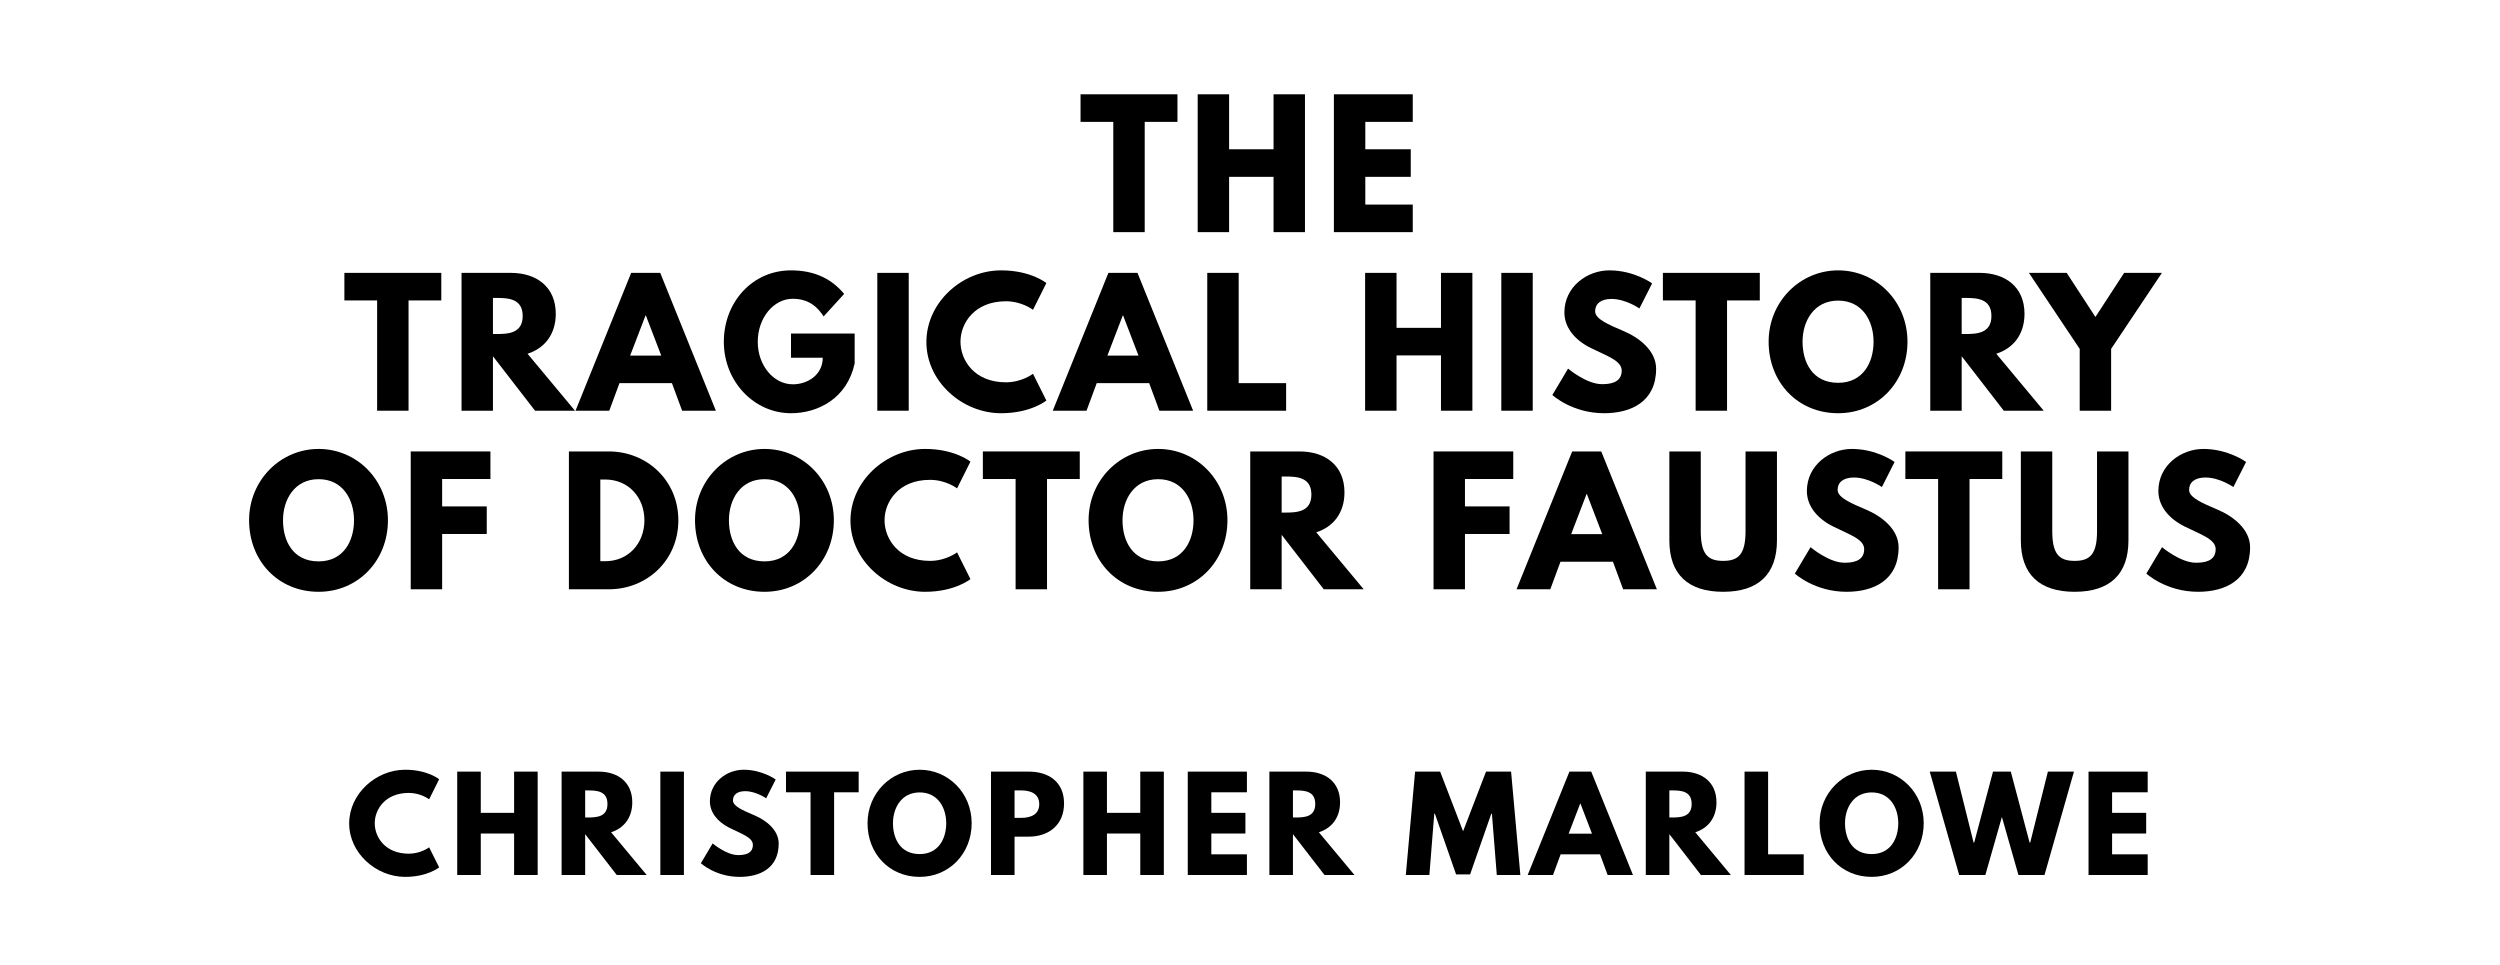
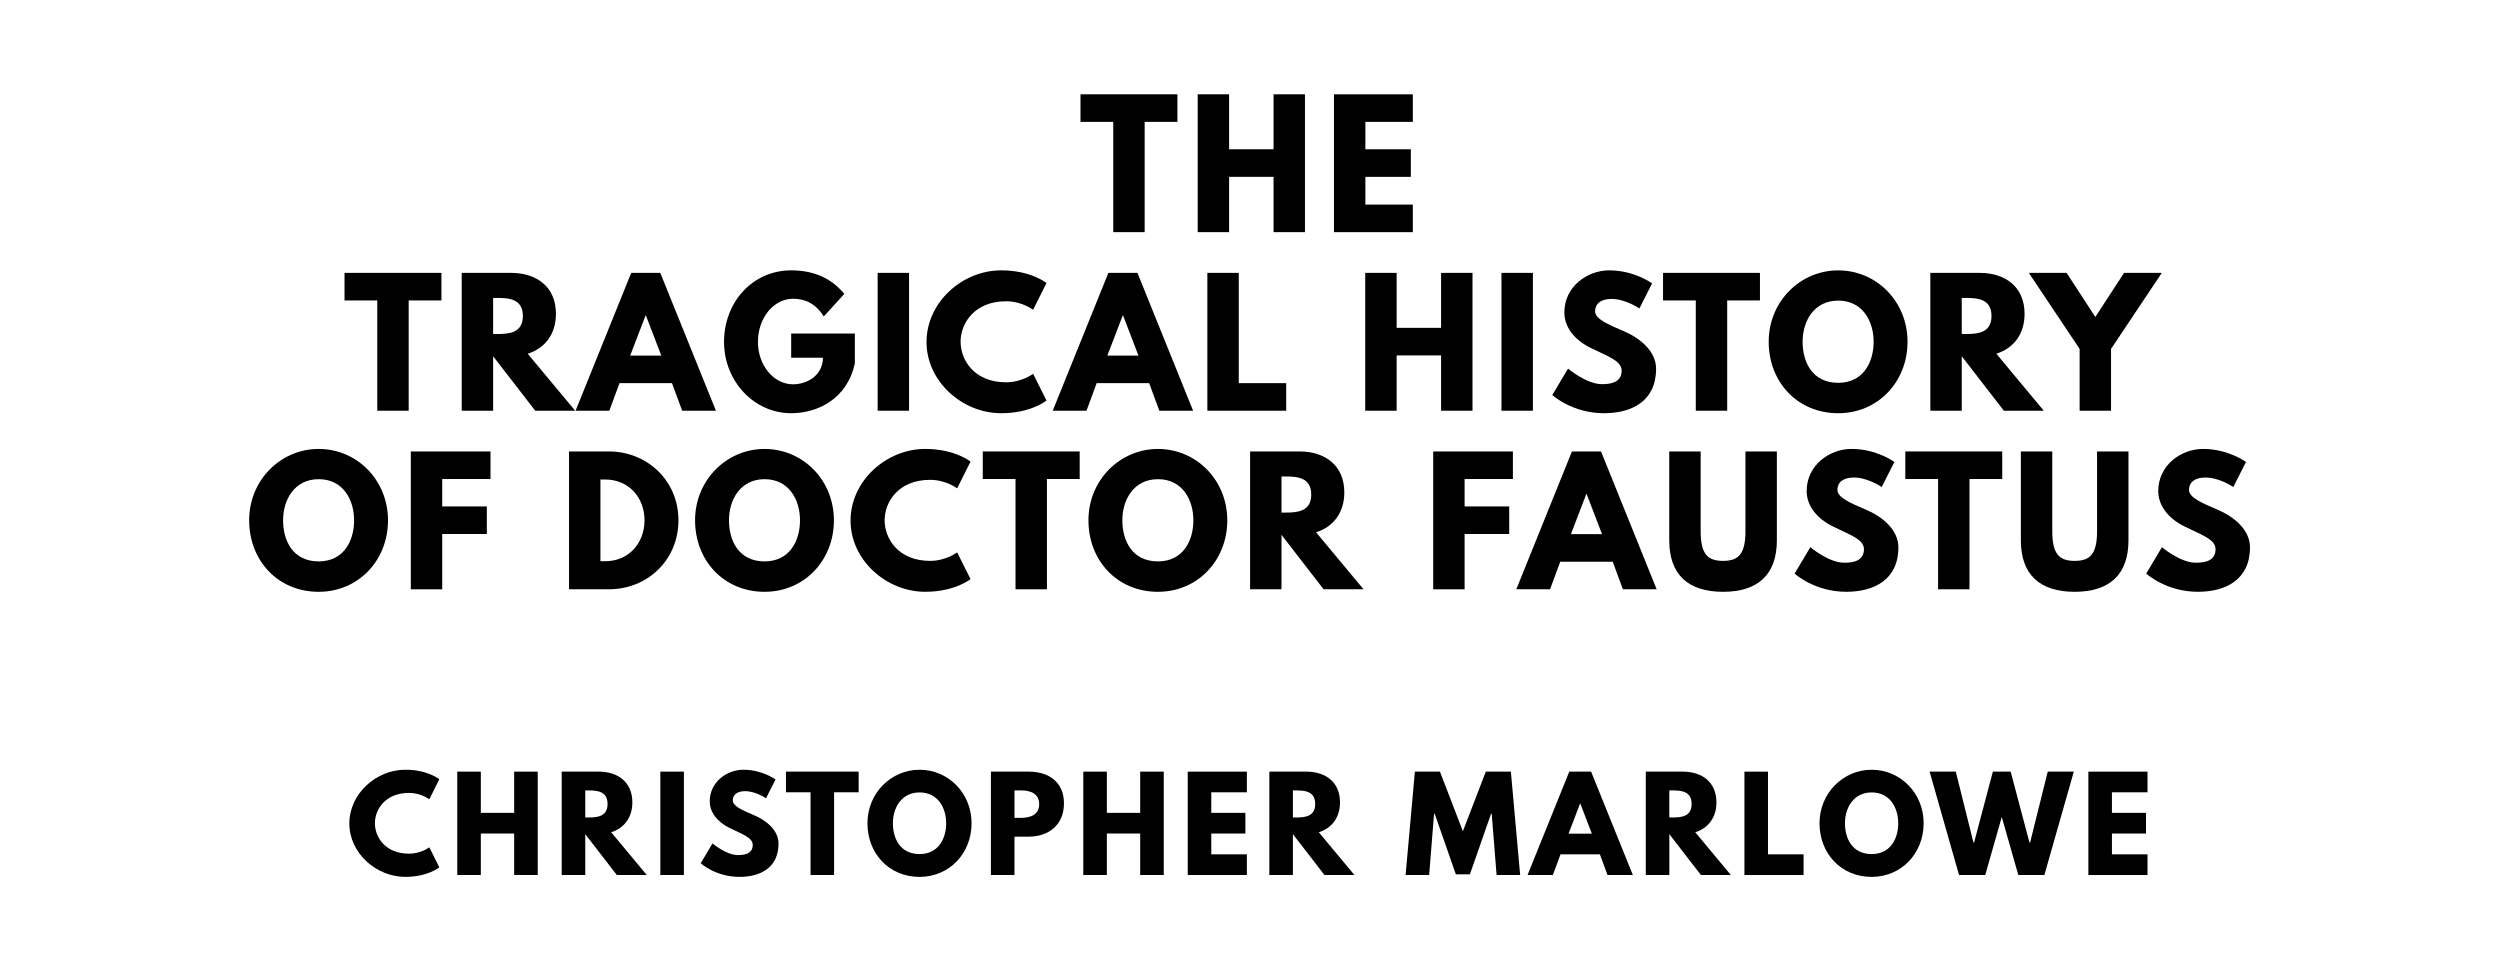
<svg xmlns="http://www.w3.org/2000/svg" version="1.1" viewBox="0 0 1400 540">
  <g aria-label="THE">
-     <path d="m 605.105,68.246 h 18.339 V 130 h 17.591 V 68.246 h 18.339 V 52.807 h -54.269 z" />
-     <path d="M 688.3,99.029 H 713.189 V 130 h 17.591 V 52.807 H 713.189 V 83.591 H 688.3 V 52.807 H 670.709 V 130 h 17.591 z" />
-     <path d="M 791.145,52.807 H 746.981 V 130 h 44.164 v -15.439 h -26.573 V 99.029 h 25.45 V 83.591 H 764.572 V 68.246 h 26.573 z" />
+     <path d="M605.08,68.25l0.00-15.44l54.27,0.00l0.00,15.44l-18.34,0.00l0.00,61.75l-17.59,0.00l0.00-61.75l-18.34,0.00z" />
+     <path d="M688.30,99.03l0.00,30.97l-17.59,0.00l0.00-77.19l17.59,0.00l0.00,30.78l24.89,0.00l0.00-30.78l17.59,0.00l0.00,77.19l-17.59,0.00l0.00-30.97l-24.89,0.00z" />
+     <path d="M791.18,52.81l0.00,15.44l-26.57,0.00l0.00,15.35l25.45,0.00l0.00,15.44l-25.45,0.00l0.00,15.53l26.57,0.00l0.00,15.44l-44.16,0.00l0.00-77.19l44.16,0.00z" />
  </g>
  <g aria-label="TRAGICAL HISTORY">
-     <path d="m 192.854,168.246 h 18.339 V 230 h 17.591 v -61.754 h 18.339 v -15.439 h -54.269 z" />
-     <path d="M 258.458,152.807 V 230 h 17.591 V 199.497 L 299.627,230 h 22.363 l -26.573,-31.906 c 9.45,-2.994 15.813,-10.76 15.813,-22.363 0,-15.158 -10.854,-22.924 -25.17,-22.924 z m 17.591,34.246 V 166.842 h 2.058 c 6.643,0 14.596,0.468 14.596,10.105 0,9.637 -7.953,10.105 -14.596,10.105 z" />
-     <path d="m 369.731,152.807 h -16.281 L 322.292,230 h 18.901 l 5.708,-15.439 H 376.281 L 381.988,230 h 18.901 z m 0.561,46.316 h -17.404 l 8.608,-22.456 h 0.187 z" />
-     <path d="m 478.61,186.772 h -35.649 v 13.567 h 17.778 c 0,9.45 -8.327,14.877 -16.749,14.877 -10.854,0 -19.649,-10.667 -19.649,-23.766 0,-13.38 8.795,-24.14 19.649,-24.14 6.83,0 12.725,2.713 17.216,9.918 l 11.509,-12.632 c -6.737,-8.14 -16.187,-13.193 -29.754,-13.193 -21.708,0 -37.614,17.871 -37.614,40.047 0,22.082 16.842,39.953 37.614,39.953 15.158,0 31.439,-8.327 35.649,-27.883 z" />
-     <path d="M 508.885,152.807 H 491.294 V 230 h 17.591 z" />
-     <path d="m 563.32,214.094 c -17.684,0 -25.45,-12.351 -25.45,-22.737 0,-10.292 7.766,-22.643 25.45,-22.643 8.982,0 15.158,4.772 15.158,4.772 l 7.485,-14.971 c 0,0 -8.608,-7.111 -25.357,-7.111 -21.895,0 -41.825,17.965 -41.825,40.14 0,22.082 20.023,39.86 41.825,39.86 16.749,0 25.357,-7.111 25.357,-7.111 l -7.485,-14.971 c 0,0 -6.175,4.772 -15.158,4.772 z" />
-     <path d="m 636.99,152.807 h -16.281 L 589.551,230 h 18.901 l 5.708,-15.439 h 29.38 L 649.247,230 h 18.901 z m 0.561,46.316 h -17.404 l 8.608,-22.456 h 0.187 z" />
-     <path d="M 693.658,152.807 H 676.067 V 230 h 44.164 V 214.561 H 693.658 Z" />
-     <path d="m 782.057,199.029 h 24.889 V 230 h 17.591 v -77.193 h -17.591 v 30.784 H 782.057 V 152.807 H 764.466 V 230 H 782.057 Z" />
-     <path d="M 858.329,152.807 H 840.738 V 230 h 17.591 z" />
-     <path d="m 901.23,151.404 c -12.444,0 -25.17,9.17 -25.17,23.579 0,8.047 5.427,15.251 14.69,19.836 9.17,4.585 17.404,7.111 17.404,12.725 0,7.205 -7.298,7.579 -11.135,7.579 -8.608,0 -18.901,-8.702 -18.901,-8.702 l -8.795,14.784 c 0,0 10.947,10.199 29.006,10.199 15.064,0 29.099,-6.456 29.099,-24.889 0,-10.105 -9.45,-17.404 -18.058,-21.053 -8.795,-3.743 -16.094,-6.83 -16.094,-11.135 0,-4.211 3.181,-6.924 9.17,-6.924 7.953,0 15.626,5.333 15.626,5.333 l 7.111,-14.035 c 0,0 -9.918,-7.298 -23.953,-7.298 z" />
-     <path d="m 931.216,168.246 h 18.339 V 230 h 17.591 v -61.754 h 18.339 V 152.807 H 931.216 Z" />
-     <path d="m 990.434,191.357 c 0,22.55 16.094,40.047 38.924,40.047 22.175,0 38.83,-17.497 38.83,-40.047 0,-22.55 -17.404,-39.953 -38.83,-39.953 -21.24,0 -38.924,17.404 -38.924,39.953 z m 18.994,0 c 0,-11.509 6.363,-23.018 19.93,-23.018 13.661,0 19.836,11.509 19.836,23.018 0,11.509 -5.801,23.018 -19.836,23.018 -14.409,0 -19.93,-11.509 -19.93,-23.018 z" />
-     <path d="M 1080.95,152.807 V 230 h 17.591 V 199.497 L 1122.12,230 h 22.363 l -26.573,-31.906 c 9.45,-2.994 15.813,-10.76 15.813,-22.363 0,-15.158 -10.854,-22.924 -25.17,-22.924 z m 17.591,34.246 V 166.842 h 2.058 c 6.643,0 14.597,0.468 14.597,10.105 0,9.637 -7.953,10.105 -14.597,10.105 z" />
-     <path d="m 1136.191,152.807 28.445,42.573 V 230 h 17.591 v -34.62 l 28.445,-42.573 h -21.146 l -16.094,24.702 -16.094,-24.702 z" />
+     <path d="M192.93,168.25l0.00-15.44l54.27,0.00l0.00,15.44l-18.34,0.00l0.00,61.75l-17.59,0.00l0.00-61.75l-18.34,0.00z" />
+     <path d="M258.56,152.81l27.60,0.00c14.32,0.00,25.17,7.77,25.17,22.92c0.00,11.60-6.36,19.37-15.81,22.36l26.57,31.91l-22.36,0.00l-23.58-30.50l0.00,30.50l-17.59,0.00l0.00-77.19z  M276.15,187.05l2.06,0.00c6.64,0.00,14.60-0.47,14.60-10.11s-7.95-10.11-14.60-10.11l-2.06,0.00l0.00,20.21z" />
+     <path d="M369.76,152.81l31.16,77.19l-18.90,0.00l-5.71-15.44l-29.38,0.00l-5.71,15.44l-18.90,0.00l31.16-77.19l16.28,0.00z  M370.32,199.12l-8.61-22.46l-0.19,0.00l-8.61,22.46l17.40,0.00z" />
+     <path d="M478.72,186.77l0.00,16.75c-4.21,19.56-20.49,27.88-35.65,27.88c-20.77,0.00-37.61-17.87-37.61-39.95c0.00-22.18,15.91-40.05,37.61-40.05c13.57,0.00,23.02,5.05,29.75,13.19l-11.51,12.63c-4.49-7.20-10.39-9.92-17.22-9.92c-10.85,0.00-19.65,10.76-19.65,24.14c0.00,13.10,8.80,23.77,19.65,23.77c8.42,0.00,16.75-5.43,16.75-14.88l-17.78,0.00l0.00-13.57l35.65,0.00z" />
+     <path d="M509.07,152.81l0.00,77.19l-17.59,0.00l0.00-77.19l17.59,0.00z" />
+     <path d="M563.38,214.09c8.98,0.00,15.16-4.77,15.16-4.77l7.49,14.97s-8.61,7.11-25.36,7.11c-21.80,0.00-41.82-17.78-41.82-39.86c0.00-22.18,19.93-40.14,41.82-40.14c16.75,0.00,25.36,7.11,25.36,7.11l-7.49,14.97s-6.18-4.77-15.16-4.77c-17.68,0.00-25.45,12.35-25.45,22.64c0.00,10.39,7.77,22.74,25.45,22.74z" />
+     <path d="M636.97,152.81l31.16,77.19l-18.90,0.00l-5.71-15.44l-29.38,0.00l-5.71,15.44l-18.90,0.00l31.16-77.19l16.28,0.00z  M637.53,199.12l-8.61-22.46l-0.19,0.00l-8.61,22.46l17.40,0.00z" />
+     <path d="M693.71,152.81l0.00,61.75l26.57,0.00l0.00,15.44l-44.16,0.00l0.00-77.19l17.59,0.00z" />
+     <path d="M782.12,199.03l0.00,30.97l-17.59,0.00l0.00-77.19l17.59,0.00l0.00,30.78l24.89,0.00l0.00-30.78l17.59,0.00l0.00,77.19l-17.59,0.00l0.00-30.97l-24.89,0.00z" />
+     <path d="M858.42,152.81l0.00,77.19l-17.59,0.00l0.00-77.19l17.59,0.00z" />
+     <path d="M901.22,151.40c14.04,0.00,23.95,7.30,23.95,7.30l-7.11,14.04s-7.67-5.33-15.63-5.33c-5.99,0.00-9.17,2.71-9.17,6.92c0.00,4.30,7.30,7.39,16.09,11.13c8.61,3.65,18.06,10.95,18.06,21.05c0.00,18.43-14.04,24.89-29.10,24.89c-18.06,0.00-29.01-10.20-29.01-10.20l8.80-14.78s10.29,8.70,18.90,8.70c3.84,0.00,11.13-0.37,11.13-7.58c0.00-5.61-8.23-8.14-17.40-12.73c-9.26-4.58-14.69-11.79-14.69-19.84c0.00-14.41,12.73-23.58,25.17-23.58z" />
+     <path d="M931.30,168.25l0.00-15.44l54.27,0.00l0.00,15.44l-18.34,0.00l0.00,61.75l-17.59,0.00l0.00-61.75l-18.34,0.00z" />
+     <path d="M990.47,191.36c0.00-22.55,17.68-39.95,38.92-39.95c21.43,0.00,38.83,17.40,38.83,39.95s-16.65,40.05-38.83,40.05c-22.83,0.00-38.92-17.50-38.92-40.05z  M1009.46,191.36c0.00,11.51,5.52,23.02,19.93,23.02c14.04,0.00,19.84-11.51,19.84-23.02s-6.18-23.02-19.84-23.02c-13.57,0.00-19.93,11.51-19.93,23.02z" />
+     <path d="M1080.99,152.81l27.60,0.00c14.32,0.00,25.17,7.77,25.17,22.92c0.00,11.60-6.36,19.37-15.81,22.36l26.57,31.91l-22.36,0.00l-23.58-30.50l0.00,30.50l-17.59,0.00l0.00-77.19z  M1098.58,187.05l2.06,0.00c6.64,0.00,14.60-0.47,14.60-10.11s-7.95-10.11-14.60-10.11l-2.06,0.00l0.00,20.21z" />
+     <path d="M1136.14,152.81l21.15,0.00l16.09,24.70l16.09-24.70l21.15,0.00l-28.44,42.57l0.00,34.62l-17.59,0.00l0.00-34.62z" />
  </g>
  <g aria-label="OF DOCTOR FAUSTUS">
-     <path d="m 139.491,291.357 c 0,22.55 16.094,40.047 38.924,40.047 22.175,0 38.83,-17.497 38.83,-40.047 0,-22.55 -17.404,-39.953 -38.83,-39.953 -21.24,0 -38.924,17.404 -38.924,39.953 z m 18.994,0 c 0,-11.509 6.363,-23.018 19.93,-23.018 13.661,0 19.836,11.509 19.836,23.018 0,11.509 -5.801,23.018 -19.836,23.018 -14.409,0 -19.93,-11.509 -19.93,-23.018 z" />
-     <path d="M 274.639,252.807 H 230.007 V 330 h 17.591 v -30.971 h 24.982 v -15.439 h -24.982 v -15.345 h 27.041 z" />
-     <path d="M 318.589,252.807 V 330 h 22.363 c 21.24,0 38.924,-16.094 38.924,-38.643 0,-22.456 -17.778,-38.55 -38.924,-38.55 z m 17.591,61.474 v -45.754 h 2.713 c 13.099,0 21.988,10.012 21.988,22.924 -0.094,12.912 -8.982,22.83 -21.988,22.83 z" />
-     <path d="m 389.206,291.357 c 0,22.55 16.094,40.047 38.924,40.047 22.175,0 38.83,-17.497 38.83,-40.047 0,-22.55 -17.404,-39.953 -38.83,-39.953 -21.24,0 -38.924,17.404 -38.924,39.953 z m 18.994,0 c 0,-11.509 6.363,-23.018 19.93,-23.018 13.661,0 19.836,11.509 19.836,23.018 0,11.509 -5.801,23.018 -19.836,23.018 -14.409,0 -19.93,-11.509 -19.93,-23.018 z" />
-     <path d="m 520.798,314.094 c -17.684,0 -25.45,-12.351 -25.45,-22.737 0,-10.292 7.766,-22.643 25.45,-22.643 8.982,0 15.158,4.772 15.158,4.772 l 7.485,-14.971 c 0,0 -8.608,-7.111 -25.357,-7.111 -21.895,0 -41.825,17.965 -41.825,40.14 0,22.082 20.023,39.86 41.825,39.86 16.749,0 25.357,-7.111 25.357,-7.111 l -7.485,-14.971 c 0,0 -6.175,4.772 -15.158,4.772 z" />
-     <path d="m 550.398,268.246 h 18.339 V 330 h 17.591 v -61.754 h 18.339 v -15.439 h -54.269 z" />
-     <path d="m 609.615,291.357 c 0,22.55 16.094,40.047 38.924,40.047 22.175,0 38.83,-17.497 38.83,-40.047 0,-22.55 -17.404,-39.953 -38.83,-39.953 -21.24,0 -38.924,17.404 -38.924,39.953 z m 18.994,0 c 0,-11.509 6.363,-23.018 19.93,-23.018 13.661,0 19.836,11.509 19.836,23.018 0,11.509 -5.801,23.018 -19.836,23.018 -14.409,0 -19.93,-11.509 -19.93,-23.018 z" />
-     <path d="M 700.132,252.807 V 330 H 717.722 V 299.497 L 741.301,330 h 22.363 l -26.573,-31.906 c 9.45,-2.994 15.813,-10.76 15.813,-22.363 0,-15.158 -10.854,-22.924 -25.17,-22.924 z m 17.591,34.246 V 266.842 h 2.058 c 6.643,0 14.596,0.468 14.596,10.105 0,9.637 -7.953,10.105 -14.596,10.105 z" />
-     <path d="M 847.417,252.807 H 802.785 V 330 h 17.591 v -30.971 h 24.982 v -15.439 h -24.982 v -15.345 h 27.041 z" />
-     <path d="M 896.697,252.807 H 880.417 L 849.259,330 h 18.901 l 5.708,-15.439 h 29.38 L 908.955,330 h 18.901 z m 0.561,46.316 h -17.404 l 8.608,-22.456 h 0.187 z" />
-     <path d="m 995.096,252.807 h -17.591 v 44.632 c 0,12.912 -3.93,16.655 -12.538,16.655 -8.608,0 -12.538,-3.743 -12.538,-16.655 v -44.632 h -17.591 v 49.778 c 0,19.088 10.48,28.819 30.129,28.819 19.649,0 30.129,-9.731 30.129,-28.819 z" />
-     <path d="m 1037.019,251.404 c -12.444,0 -25.17,9.17 -25.17,23.579 0,8.047 5.427,15.251 14.69,19.836 9.169,4.585 17.404,7.111 17.404,12.725 0,7.205 -7.298,7.579 -11.134,7.579 -8.608,0 -18.901,-8.702 -18.901,-8.702 l -8.795,14.784 c 0,0 10.947,10.199 29.006,10.199 15.064,0 29.099,-6.456 29.099,-24.889 0,-10.105 -9.45,-17.404 -18.058,-21.053 -8.795,-3.743 -16.093,-6.83 -16.093,-11.135 0,-4.211 3.181,-6.924 9.17,-6.924 7.953,0 15.626,5.333 15.626,5.333 l 7.111,-14.035 c 0,0 -9.918,-7.298 -23.953,-7.298 z" />
-     <path d="m 1067.006,268.246 h 18.339 V 330 h 17.591 v -61.754 h 18.339 v -15.439 h -54.269 z" />
-     <path d="m 1191.931,252.807 h -17.591 v 44.632 c 0,12.912 -3.93,16.655 -12.538,16.655 -8.608,0 -12.538,-3.743 -12.538,-16.655 v -44.632 h -17.591 v 49.778 c 0,19.088 10.479,28.819 30.129,28.819 19.649,0 30.129,-9.731 30.129,-28.819 z" />
-     <path d="m 1233.854,251.404 c -12.444,0 -25.17,9.17 -25.17,23.579 0,8.047 5.427,15.251 14.69,19.836 9.17,4.585 17.404,7.111 17.404,12.725 0,7.205 -7.298,7.579 -11.134,7.579 -8.608,0 -18.901,-8.702 -18.901,-8.702 l -8.795,14.784 c 0,0 10.947,10.199 29.006,10.199 15.064,0 29.099,-6.456 29.099,-24.889 0,-10.105 -9.45,-17.404 -18.058,-21.053 -8.795,-3.743 -16.094,-6.83 -16.094,-11.135 0,-4.211 3.181,-6.924 9.17,-6.924 7.953,0 15.626,5.333 15.626,5.333 l 7.111,-14.035 c 0,0 -9.918,-7.298 -23.953,-7.298 z" />
+     <path d="M139.53,291.36c0.00-22.55,17.68-39.95,38.92-39.95c21.43,0.00,38.83,17.40,38.83,39.95s-16.65,40.05-38.83,40.05c-22.83,0.00-38.92-17.50-38.92-40.05z  M158.53,291.36c0.00,11.51,5.52,23.02,19.93,23.02c14.04,0.00,19.84-11.51,19.84-23.02s-6.18-23.02-19.84-23.02c-13.57,0.00-19.93,11.51-19.93,23.02z" />
+     <path d="M274.68,252.81l0.00,15.44l-27.04,0.00l0.00,15.35l24.98,0.00l0.00,15.44l-24.98,0.00l0.00,30.97l-17.59,0.00l0.00-77.19l44.63,0.00z" />
+     <path d="M318.65,252.81l22.36,0.00c21.15,0.00,38.92,16.09,38.92,38.55c0.00,22.55-17.68,38.64-38.92,38.64l-22.36,0.00l0.00-77.19z  M336.24,314.28l2.71,0.00c13.01,0.00,21.89-9.92,21.99-22.83c0.00-12.91-8.89-22.92-21.99-22.92l-2.71,0.00l0.00,45.75z" />
+     <path d="M389.24,291.36c0.00-22.55,17.68-39.95,38.92-39.95c21.43,0.00,38.83,17.40,38.83,39.95s-16.65,40.05-38.83,40.05c-22.83,0.00-38.92-17.50-38.92-40.05z  M408.23,291.36c0.00,11.51,5.52,23.02,19.93,23.02c14.04,0.00,19.84-11.51,19.84-23.02s-6.18-23.02-19.84-23.02c-13.57,0.00-19.93,11.51-19.93,23.02z" />
+     <path d="M520.84,314.09c8.98,0.00,15.16-4.77,15.16-4.77l7.49,14.97s-8.61,7.11-25.36,7.11c-21.80,0.00-41.82-17.78-41.82-39.86c0.00-22.18,19.93-40.14,41.82-40.14c16.75,0.00,25.36,7.11,25.36,7.11l-7.49,14.97s-6.18-4.77-15.16-4.77c-17.68,0.00-25.45,12.35-25.45,22.64c0.00,10.39,7.77,22.74,25.45,22.74z" />
+     <path d="M550.35,268.25l0.00-15.44l54.27,0.00l0.00,15.44l-18.34,0.00l0.00,61.75l-17.59,0.00l0.00-61.75l-18.34,0.00z" />
+     <path d="M609.53,291.36c0.00-22.55,17.68-39.95,38.92-39.95c21.43,0.00,38.83,17.40,38.83,39.95s-16.65,40.05-38.83,40.05c-22.83,0.00-38.92-17.50-38.92-40.05z  M628.52,291.36c0.00,11.51,5.52,23.02,19.93,23.02c14.04,0.00,19.84-11.51,19.84-23.02s-6.18-23.02-19.84-23.02c-13.57,0.00-19.93,11.51-19.93,23.02z" />
+     <path d="M700.05,252.81l27.60,0.00c14.32,0.00,25.17,7.77,25.17,22.92c0.00,11.60-6.36,19.37-15.81,22.36l26.57,31.91l-22.36,0.00l-23.58-30.50l0.00,30.50l-17.59,0.00l0.00-77.19z  M717.64,287.05l2.06,0.00c6.64,0.00,14.60-0.47,14.60-10.11s-7.95-10.11-14.60-10.11l-2.06,0.00l0.00,20.21z" />
+     <path d="M847.22,252.81l0.00,15.44l-27.04,0.00l0.00,15.35l24.98,0.00l0.00,15.44l-24.98,0.00l0.00,30.97l-17.59,0.00l0.00-77.19l44.63,0.00z" />
+     <path d="M896.57,252.81l31.16,77.19l-18.90,0.00l-5.71-15.44l-29.38,0.00l-5.71,15.44l-18.90,0.00l31.16-77.19l16.28,0.00z  M897.13,299.12l-8.61-22.46l-0.19,0.00l-8.61,22.46l17.40,0.00z" />
+     <path d="M995.04,252.81l0.00,49.78c0.00,19.09-10.48,28.82-30.13,28.82s-30.13-9.73-30.13-28.82l0.00-49.78l17.59,0.00l0.00,44.63c0.00,12.91,3.93,16.65,12.54,16.65s12.54-3.74,12.54-16.65l0.00-44.63l17.59,0.00z" />
+     <path d="M1036.91,251.40c14.04,0.00,23.95,7.30,23.95,7.30l-7.11,14.04s-7.67-5.33-15.63-5.33c-5.99,0.00-9.17,2.71-9.17,6.92c0.00,4.30,7.30,7.39,16.09,11.13c8.61,3.65,18.06,10.95,18.06,21.05c0.00,18.43-14.04,24.89-29.10,24.89c-18.06,0.00-29.01-10.20-29.01-10.20l8.80-14.78s10.29,8.70,18.90,8.70c3.84,0.00,11.13-0.37,11.13-7.58c0.00-5.61-8.23-8.14-17.40-12.73c-9.26-4.58-14.69-11.79-14.69-19.84c0.00-14.41,12.73-23.58,25.17-23.58z" />
+     <path d="M1066.98,268.25l0.00-15.44l54.27,0.00l0.00,15.44l-18.34,0.00l0.00,61.75l-17.59,0.00l0.00-61.75l-18.34,0.00z" />
+     <path d="M1191.94,252.81l0.00,49.78c0.00,19.09-10.48,28.82-30.13,28.82s-30.13-9.73-30.13-28.82l0.00-49.78l17.59,0.00l0.00,44.63c0.00,12.91,3.93,16.65,12.54,16.65s12.54-3.74,12.54-16.65l0.00-44.63l17.59,0.00z" />
+     <path d="M1233.80,251.40c14.04,0.00,23.95,7.30,23.95,7.30l-7.11,14.04s-7.67-5.33-15.63-5.33c-5.99,0.00-9.17,2.71-9.17,6.92c0.00,4.30,7.30,7.39,16.09,11.13c8.61,3.65,18.06,10.95,18.06,21.05c0.00,18.43-14.04,24.89-29.10,24.89c-18.06,0.00-29.01-10.20-29.01-10.20l8.80-14.78s10.29,8.70,18.90,8.70c3.84,0.00,11.13-0.37,11.13-7.58c0.00-5.61-8.23-8.14-17.40-12.73c-9.26-4.58-14.69-11.79-14.69-19.84c0.00-14.41,12.73-23.58,25.17-23.58z" />
  </g>
  <g aria-label="CHRISTOPHER MARLOWE">
-     <path d="m 228.943,478.07 c -13.263,0 -19.088,-9.263 -19.088,-17.053 0,-7.719 5.825,-16.982 19.088,-16.982 6.737,0 11.368,3.579 11.368,3.579 l 5.614,-11.228 c 0,0 -6.456,-5.333 -19.018,-5.333 -16.421,0 -31.368,13.474 -31.368,30.105 0,16.561 15.018,29.895 31.368,29.895 12.561,0 19.018,-5.333 19.018,-5.333 l -5.614,-11.228 c 0,0 -4.632,3.579 -11.368,3.579 z" />
-     <path d="m 269.235,466.772 h 18.667 V 490 h 13.193 v -57.895 h -13.193 v 23.088 H 269.235 V 432.105 H 256.042 V 490 h 13.193 z" />
-     <path d="M 314.496,432.105 V 490 H 327.689 V 467.123 L 345.373,490 h 16.772 l -19.93,-23.93 c 7.088,-2.246 11.86,-8.07 11.86,-16.772 0,-11.368 -8.14,-17.193 -18.877,-17.193 z m 13.193,25.684 v -15.158 h 1.544 c 4.982,0 10.947,0.351 10.947,7.579 0,7.228 -5.965,7.579 -10.947,7.579 z" />
-     <path d="M 382.99,432.105 H 369.797 V 490 h 13.193 z" />
-     <path d="m 416.416,431.053 c -9.333,0 -18.877,6.877 -18.877,17.684 0,6.035 4.07,11.439 11.018,14.877 6.877,3.439 13.053,5.333 13.053,9.544 0,5.404 -5.474,5.684 -8.351,5.684 -6.456,0 -14.175,-6.526 -14.175,-6.526 l -6.596,11.088 c 0,0 8.211,7.649 21.754,7.649 11.298,0 21.825,-4.842 21.825,-18.667 0,-7.579 -7.088,-13.053 -13.544,-15.789 -6.596,-2.807 -12.07,-5.123 -12.07,-8.351 0,-3.158 2.386,-5.193 6.877,-5.193 5.965,0 11.719,4 11.719,4 l 5.333,-10.526 c 0,0 -7.439,-5.474 -17.965,-5.474 z" />
-     <path d="m 440.156,443.684 h 13.754 V 490 h 13.193 v -46.316 h 13.754 V 432.105 H 440.156 Z" />
-     <path d="m 485.819,461.018 c 0,16.912 12.07,30.035 29.193,30.035 16.632,0 29.123,-13.123 29.123,-30.035 0,-16.912 -13.053,-29.965 -29.123,-29.965 -15.93,0 -29.193,13.053 -29.193,29.965 z m 14.246,0 c 0,-8.632 4.772,-17.263 14.947,-17.263 10.246,0 14.877,8.632 14.877,17.263 0,8.632 -4.351,17.263 -14.877,17.263 -10.807,0 -14.947,-8.632 -14.947,-17.263 z" />
-     <path d="M 554.956,432.105 V 490 h 13.193 v -21.474 h 7.93 c 11.298,0 19.789,-6.667 19.789,-18.596 0,-12 -8.491,-17.825 -19.789,-17.825 z M 568.149,458 v -15.368 h 3.719 c 5.193,0 10.105,1.754 10.105,7.719 0,5.895 -4.912,7.649 -10.105,7.649 z" />
-     <path d="m 619.887,466.772 h 18.667 V 490 h 13.193 v -57.895 h -13.193 v 23.088 H 619.887 V 432.105 H 606.694 V 490 h 13.193 z" />
-     <path d="M 698.271,432.105 H 665.148 V 490 h 33.123 v -11.579 h -19.93 v -11.649 h 19.088 v -11.579 h -19.088 v -11.509 h 19.93 z" />
-     <path d="M 710.855,432.105 V 490 h 13.193 V 467.123 L 741.732,490 h 16.772 l -19.93,-23.93 c 7.088,-2.246 11.86,-8.07 11.86,-16.772 0,-11.368 -8.14,-17.193 -18.877,-17.193 z m 13.193,25.684 v -15.158 h 1.544 c 4.982,0 10.947,0.351 10.947,7.579 0,7.228 -5.965,7.579 -10.947,7.579 z" />
-     <path d="m 838.205,490 h 13.193 l -5.193,-57.895 h -14.035 l -12.842,33.404 -12.842,-33.404 H 792.451 L 787.258,490 h 13.193 l 2.737,-34.316 h 0.351 l 11.86,33.965 h 7.86 l 11.86,-33.965 h 0.351 z" />
-     <path d="M 891.087,432.105 H 878.876 L 855.508,490 h 14.175 l 4.281,-11.579 h 22.035 L 900.28,490 h 14.175 z m 0.421,34.737 H 878.455 L 884.911,450 h 0.14 z" />
-     <path d="M 921.645,432.105 V 490 h 13.193 V 467.123 L 952.522,490 h 16.772 L 949.364,466.07 c 7.088,-2.246 11.86,-8.07 11.86,-16.772 0,-11.368 -8.14,-17.193 -18.877,-17.193 z m 13.193,25.684 v -15.158 h 1.544 c 4.982,0 10.947,0.351 10.947,7.579 0,7.228 -5.965,7.579 -10.947,7.579 z" />
-     <path d="M 990.139,432.105 H 976.946 V 490 h 33.123 v -11.579 h -19.93 z" />
-     <path d="m 1018.961,461.018 c 0,16.912 12.07,30.035 29.193,30.035 16.632,0 29.123,-13.123 29.123,-30.035 0,-16.912 -13.053,-29.965 -29.123,-29.965 -15.93,0 -29.193,13.053 -29.193,29.965 z m 14.246,0 c 0,-8.632 4.772,-17.263 14.947,-17.263 10.246,0 14.877,8.632 14.877,17.263 0,8.632 -4.351,17.263 -14.877,17.263 -10.807,0 -14.947,-8.632 -14.947,-17.263 z" />
-     <path d="m 1130.326,490 h 14.597 l 16.491,-57.895 h -14.597 l -9.895,39.719 h -0.351 l -10.526,-39.719 h -9.965 l -10.526,39.719 h -0.351 l -9.895,-39.719 h -14.667 L 1097.133,490 h 14.667 l 9.263,-32.491 z" />
-     <path d="m 1202.701,432.105 h -33.123 V 490 h 33.123 v -11.579 h -19.93 v -11.649 h 19.088 v -11.579 h -19.088 v -11.509 h 19.93 z" />
+     <path d="M229.04,478.07c6.74,0.00,11.37-3.58,11.37-3.58l5.61,11.23s-6.46,5.33-19.02,5.33c-16.35,0.00-31.37-13.33-31.37-29.89c0.00-16.63,14.95-30.11,31.37-30.11c12.56,0.00,19.02,5.33,19.02,5.33l-5.61,11.23s-4.63-3.58-11.37-3.58c-13.26,0.00-19.09,9.26-19.09,16.98c0.00,7.79,5.82,17.05,19.09,17.05z" />
+     <path d="M269.26,466.77l0.00,23.23l-13.19,0.00l0.00-57.89l13.19,0.00l0.00,23.09l18.67,0.00l0.00-23.09l13.19,0.00l0.00,57.89l-13.19,0.00l0.00-23.23l-18.67,0.00z" />
+     <path d="M314.54,432.11l20.70,0.00c10.74,0.00,18.88,5.82,18.88,17.19c0.00,8.70-4.77,14.53-11.86,16.77l19.93,23.93l-16.77,0.00l-17.68-22.88l0.00,22.88l-13.19,0.00l0.00-57.89z  M327.74,457.79l1.54,0.00c4.98,0.00,10.95-0.35,10.95-7.58s-5.96-7.58-10.95-7.58l-1.54,0.00l0.00,15.16z" />
+     <path d="M382.98,432.11l0.00,57.89l-13.19,0.00l0.00-57.89l13.19,0.00z" />
+     <path d="M416.33,431.05c10.53,0.00,17.96,5.47,17.96,5.47l-5.33,10.53s-5.75-4.00-11.72-4.00c-4.49,0.00-6.88,2.04-6.88,5.19c0.00,3.23,5.47,5.54,12.07,8.35c6.46,2.74,13.54,8.21,13.54,15.79c0.00,13.82-10.53,18.67-21.82,18.67c-13.54,0.00-21.75-7.65-21.75-7.65l6.60-11.09s7.72,6.53,14.18,6.53c2.88,0.00,8.35-0.28,8.35-5.68c0.00-4.21-6.18-6.11-13.05-9.54c-6.95-3.44-11.02-8.84-11.02-14.88c0.00-10.81,9.54-17.68,18.88-17.68z" />
+     <path d="M440.14,443.68l0.00-11.58l40.70,0.00l0.00,11.58l-13.75,0.00l0.00,46.32l-13.19,0.00l0.00-46.32l-13.75,0.00z" />
+     <path d="M485.77,461.02c0.00-16.91,13.26-29.96,29.19-29.96c16.07,0.00,29.12,13.05,29.12,29.96s-12.49,30.04-29.12,30.04c-17.12,0.00-29.19-13.12-29.19-30.04z  M500.02,461.02c0.00,8.63,4.14,17.26,14.95,17.26c10.53,0.00,14.88-8.63,14.88-17.26s-4.63-17.26-14.88-17.26c-10.18,0.00-14.95,8.63-14.95,17.26z" />
+     <path d="M554.91,432.11l21.12,0.00c11.30,0.00,19.79,5.82,19.79,17.82c0.00,11.93-8.49,18.60-19.79,18.60l-7.93,0.00l0.00,21.47l-13.19,0.00l0.00-57.89z  M568.11,458.00l3.72,0.00c5.19,0.00,10.11-1.75,10.11-7.65c0.00-5.96-4.91-7.72-10.11-7.72l-3.72,0.00l0.00,15.37z" />
+     <path d="M619.84,466.77l0.00,23.23l-13.19,0.00l0.00-57.89l13.19,0.00l0.00,23.09l18.67,0.00l0.00-23.09l13.19,0.00l0.00,57.89l-13.19,0.00l0.00-23.23l-18.67,0.00z" />
+     <path d="M698.25,432.11l0.00,11.58l-19.93,0.00l0.00,11.51l19.09,0.00l0.00,11.58l-19.09,0.00l0.00,11.65l19.93,0.00l0.00,11.58l-33.12,0.00l0.00-57.89l33.12,0.00z" />
+     <path d="M710.82,432.11l20.70,0.00c10.74,0.00,18.88,5.82,18.88,17.19c0.00,8.70-4.77,14.53-11.86,16.77l19.93,23.93l-16.77,0.00l-17.68-22.88l0.00,22.88l-13.19,0.00l0.00-57.89z  M724.02,457.79l1.54,0.00c4.98,0.00,10.95-0.35,10.95-7.58s-5.96-7.58-10.95-7.58l-1.54,0.00l0.00,15.16z" />
+     <path d="M838.09,490.00l-2.74-34.32l-0.35,0.00l-11.86,33.96l-7.86,0.00l-11.86-33.96l-0.35,0.00l-2.74,34.32l-13.19,0.00l5.19-57.89l14.04,0.00l12.84,33.40l12.84-33.40l14.04,0.00l5.19,57.89l-13.19,0.00z" />
+     <path d="M891.02,432.11l23.37,57.89l-14.18,0.00l-4.28-11.58l-22.04,0.00l-4.28,11.58l-14.18,0.00l23.37-57.89l12.21,0.00z  M891.44,466.84l-6.46-16.84l-0.14,0.00l-6.46,16.84l13.05,0.00z" />
+     <path d="M921.63,432.11l20.70,0.00c10.74,0.00,18.88,5.82,18.88,17.19c0.00,8.70-4.77,14.53-11.86,16.77l19.93,23.93l-16.77,0.00l-17.68-22.88l0.00,22.88l-13.19,0.00l0.00-57.89z  M934.82,457.79l1.54,0.00c4.98,0.00,10.95-0.35,10.95-7.58s-5.96-7.58-10.95-7.58l-1.54,0.00l0.00,15.16z" />
+     <path d="M990.07,432.11l0.00,46.32l19.93,0.00l0.00,11.58l-33.12,0.00l0.00-57.89l13.19,0.00z" />
+     <path d="M1018.93,461.02c0.00-16.91,13.26-29.96,29.19-29.96c16.07,0.00,29.12,13.05,29.12,29.96s-12.49,30.04-29.12,30.04c-17.12,0.00-29.19-13.12-29.19-30.04z  M1033.18,461.02c0.00,8.63,4.14,17.26,14.95,17.26c10.53,0.00,14.88-8.63,14.88-17.26s-4.63-17.26-14.88-17.26c-10.18,0.00-14.95,8.63-14.95,17.26z" />
+     <path d="M1130.25,490.00l-9.26-32.49l-9.26,32.49l-14.67,0.00l-16.49-57.89l14.67,0.00l9.89,39.72l0.35,0.00l10.53-39.72l9.96,0.00l10.53,39.72l0.35,0.00l9.89-39.72l14.60,0.00l-16.49,57.89l-14.60,0.00z" />
+     <path d="M1202.61,432.11l0.00,11.58l-19.93,0.00l0.00,11.51l19.09,0.00l0.00,11.58l-19.09,0.00l0.00,11.65l19.93,0.00l0.00,11.58l-33.12,0.00l0.00-57.89l33.12,0.00z" />
  </g>
</svg>
